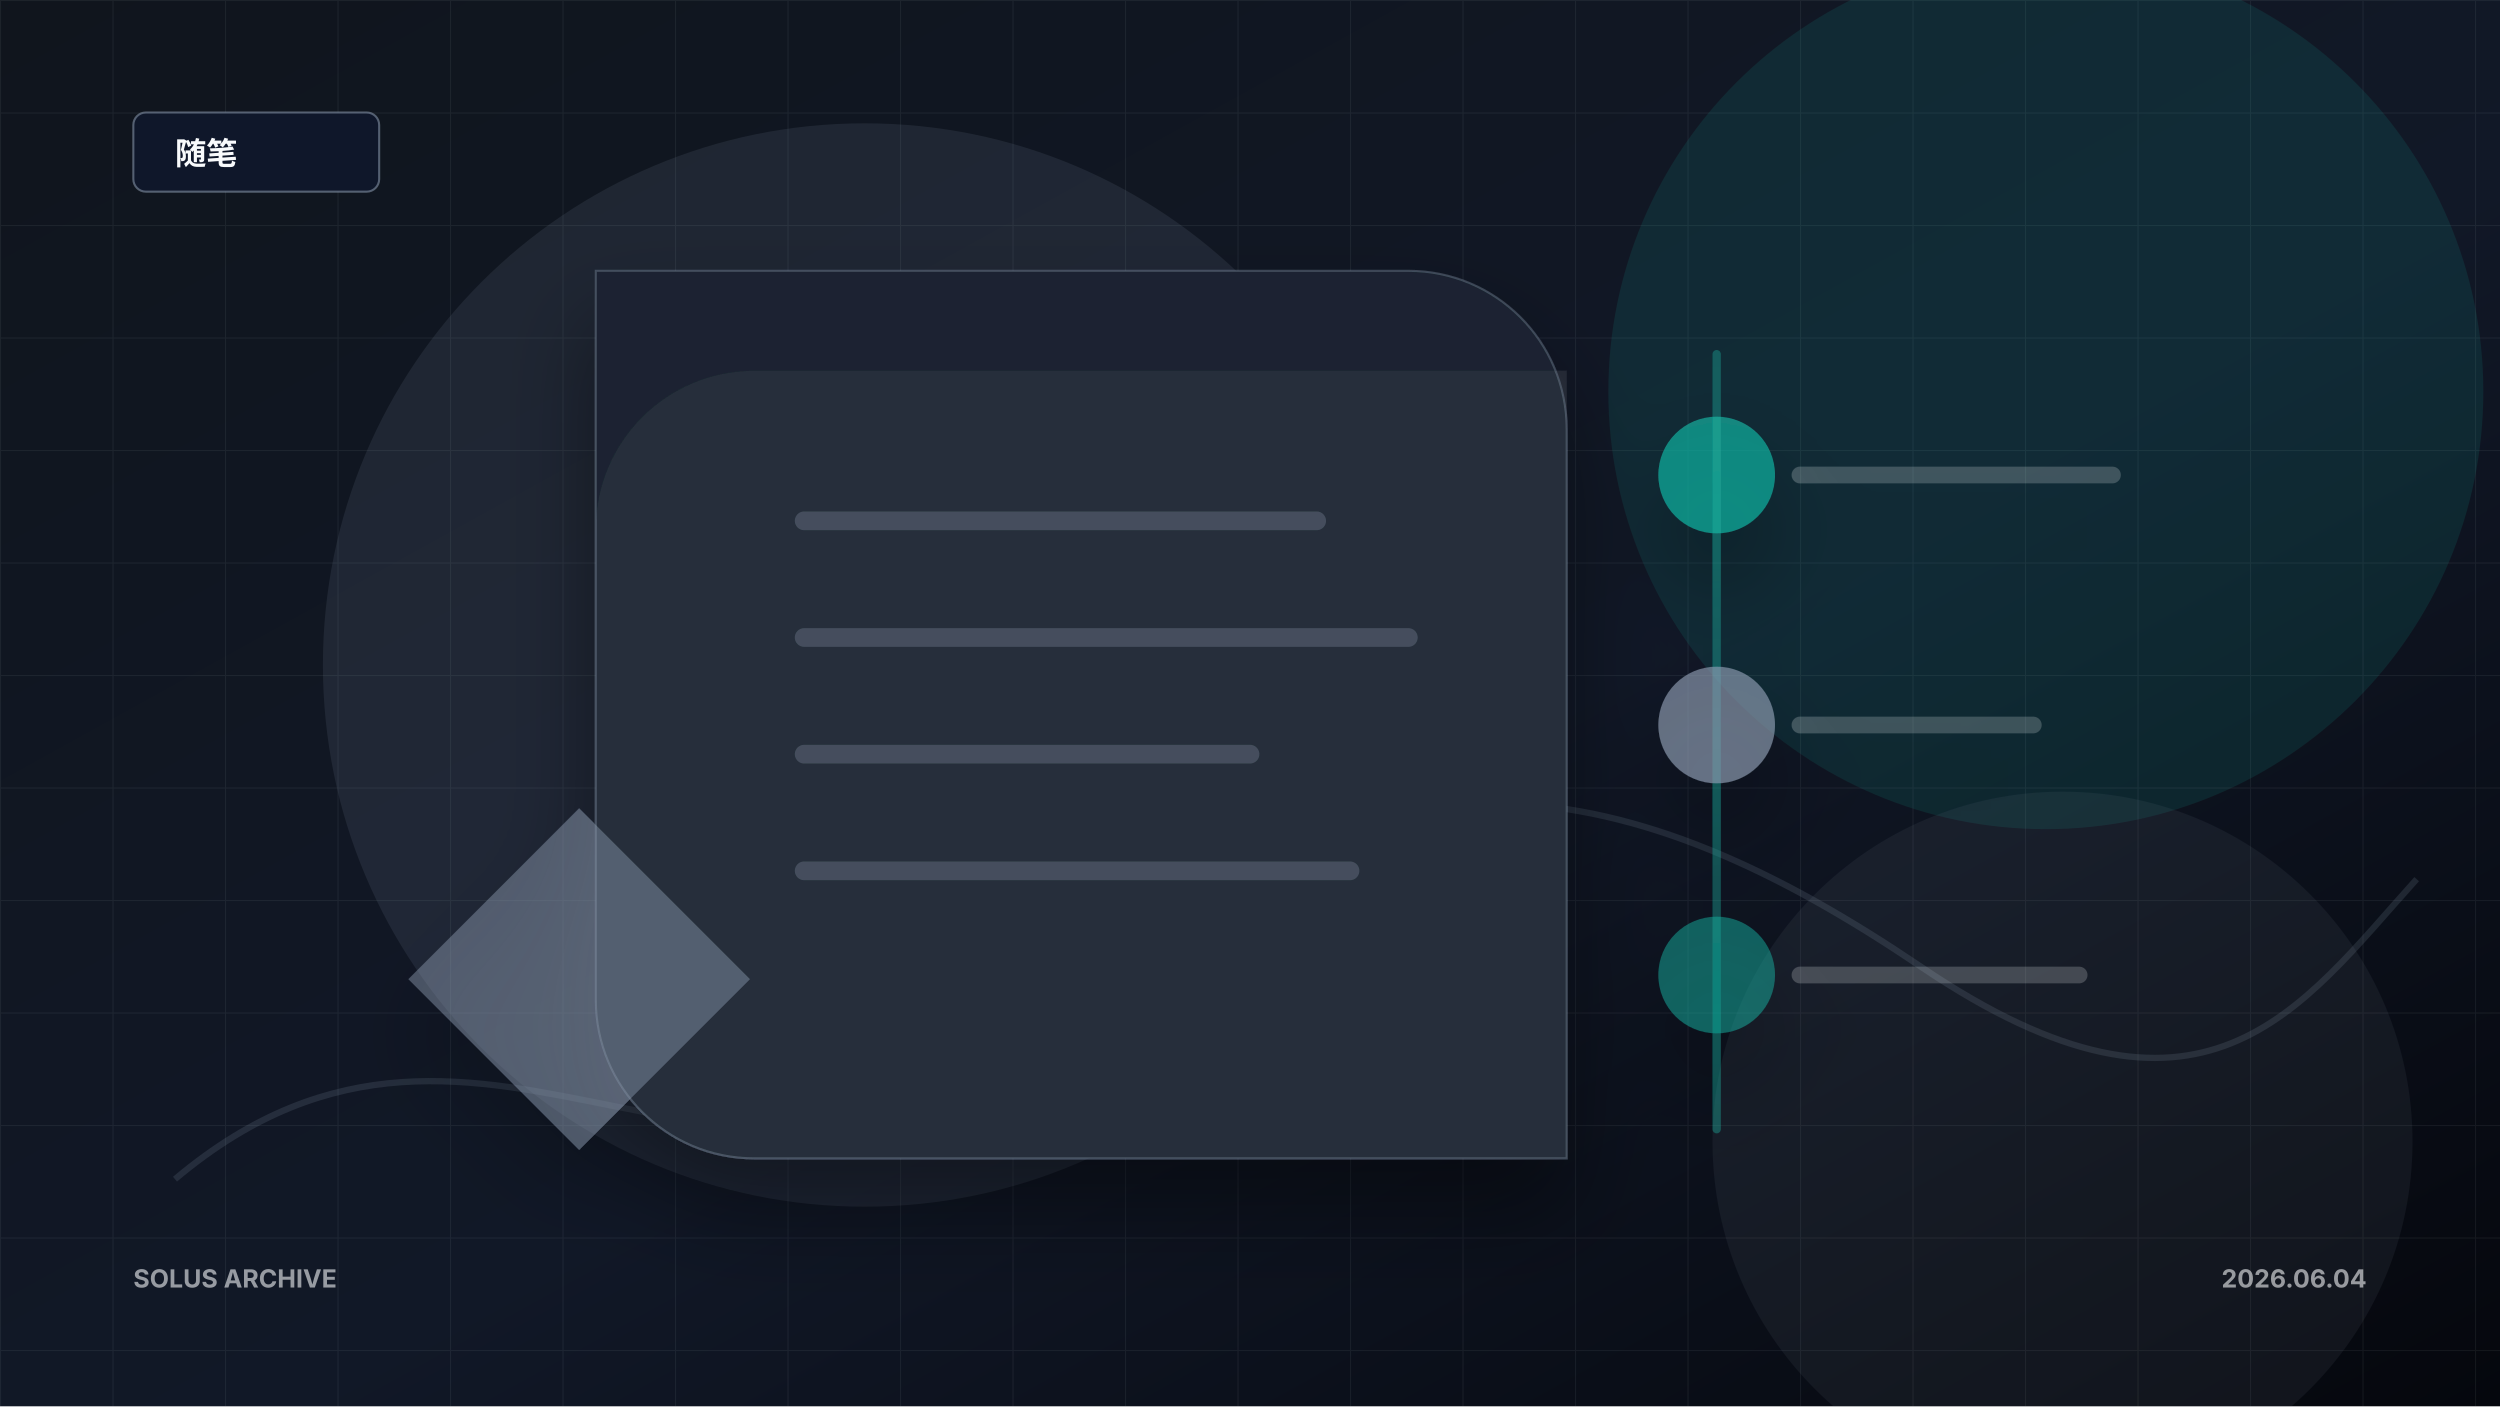
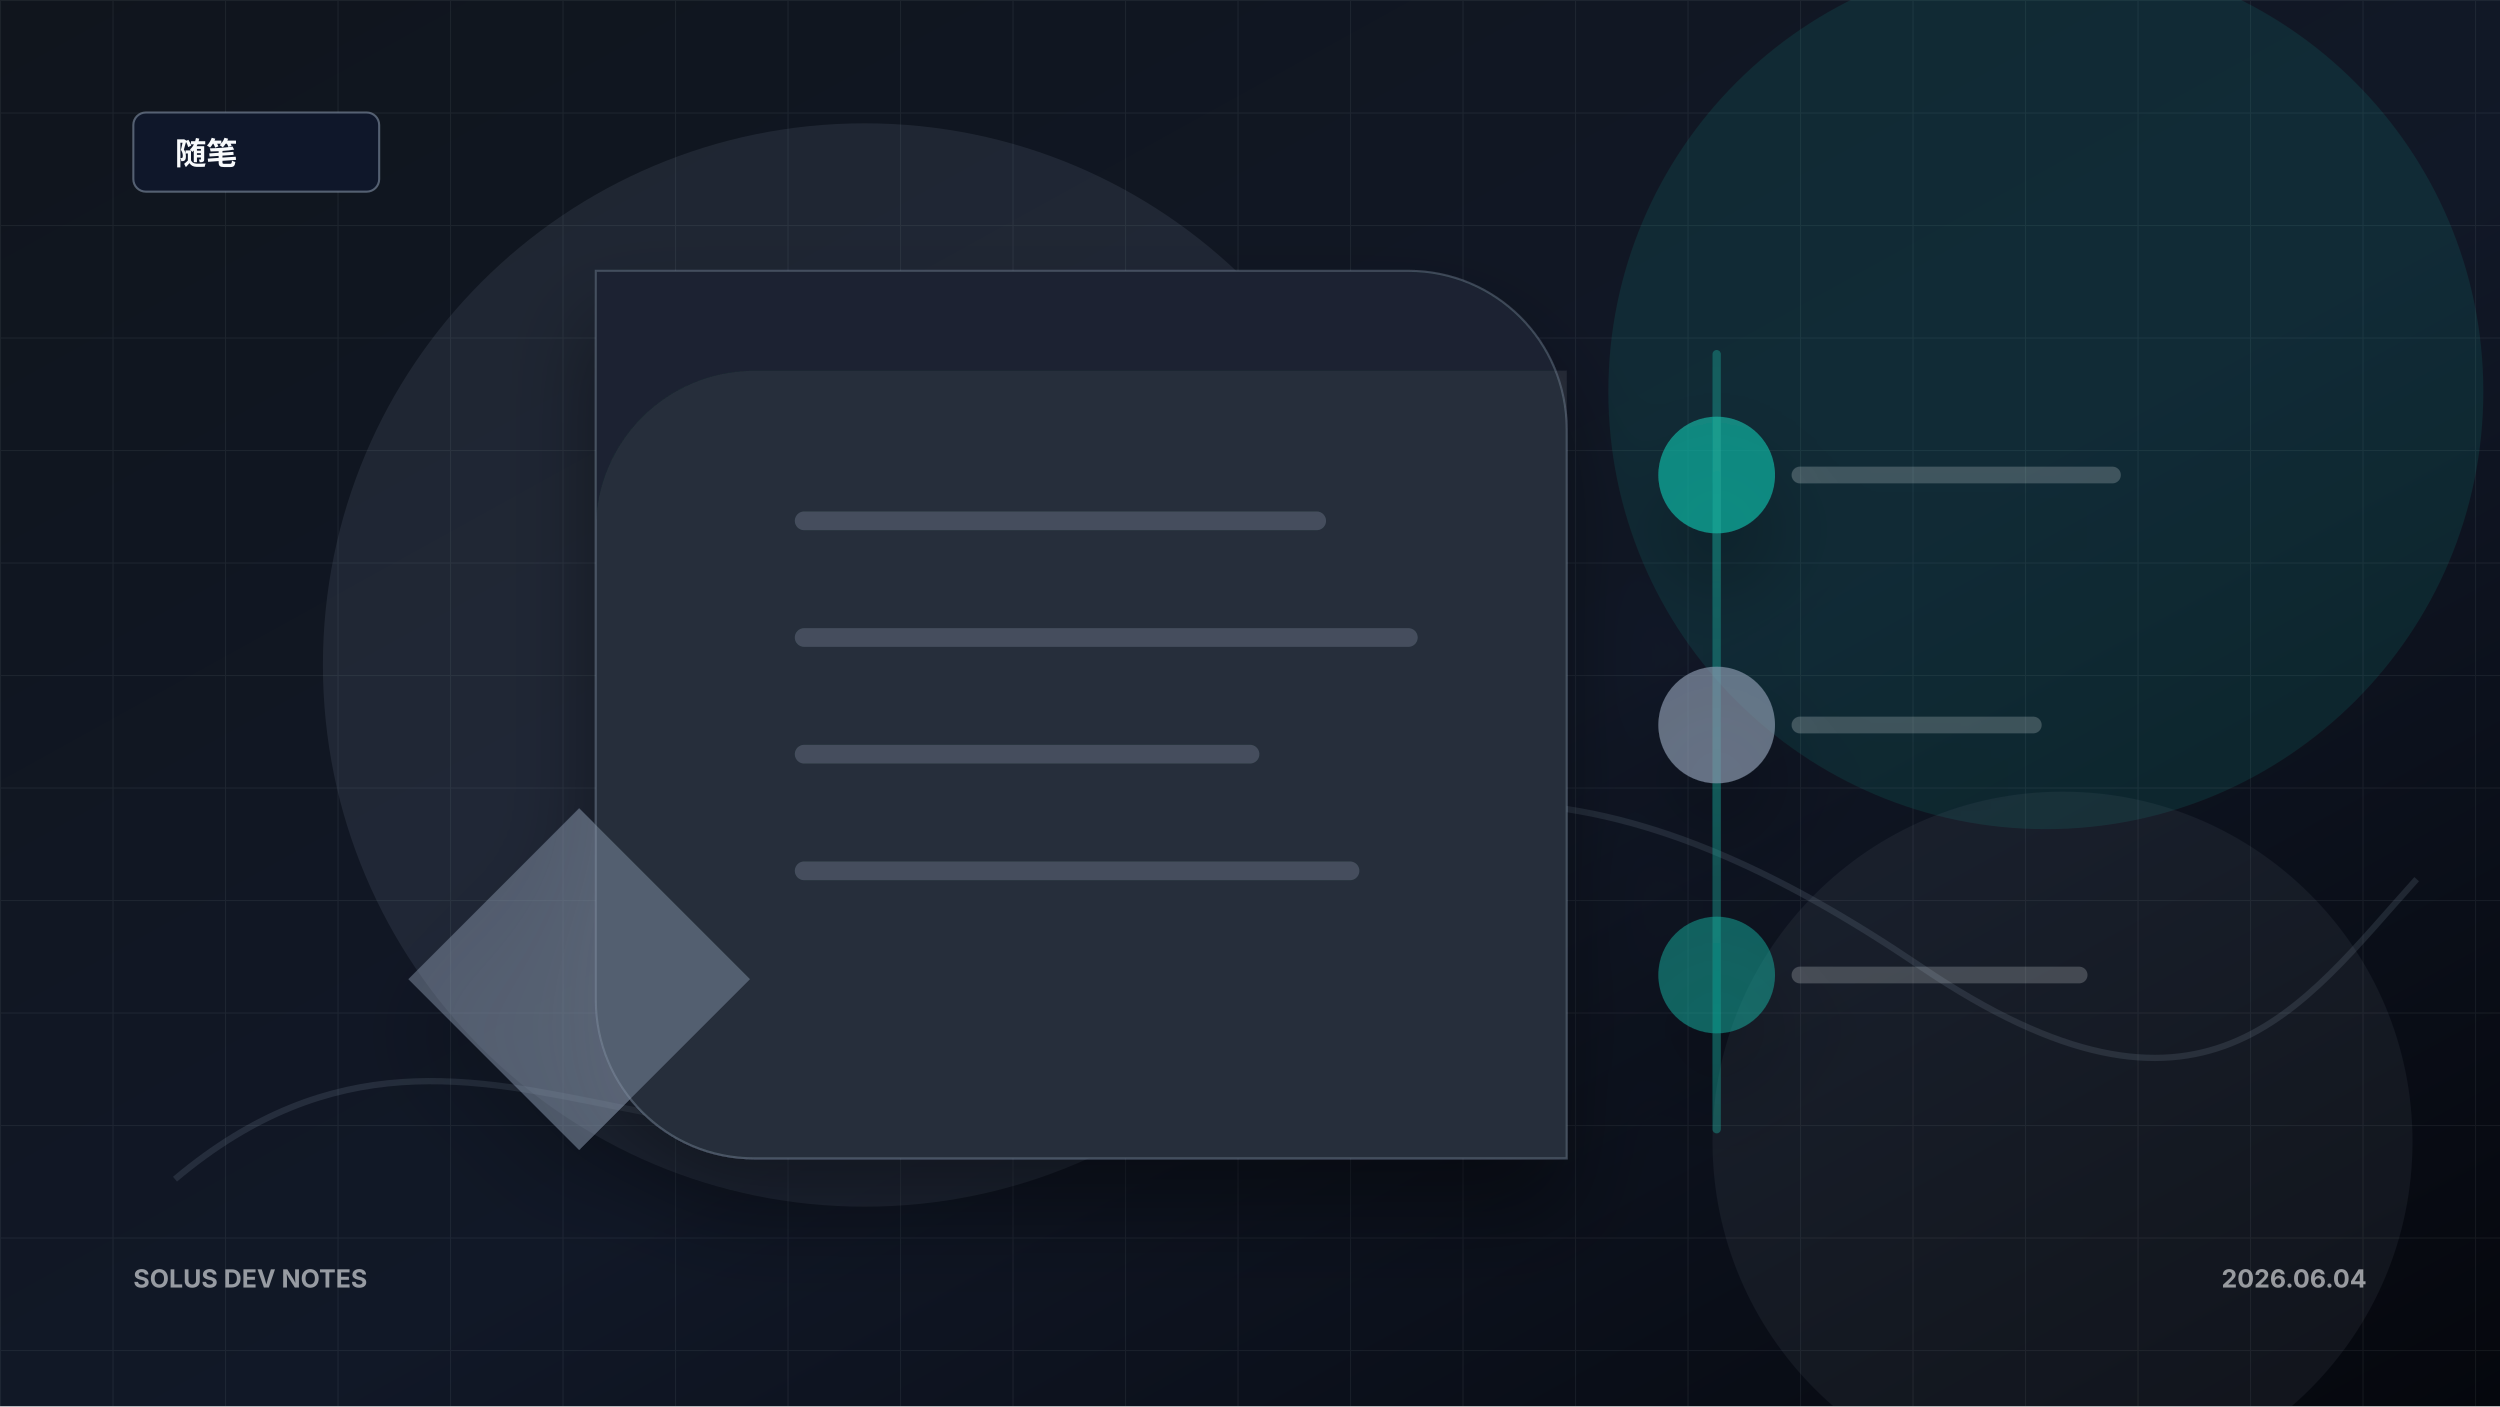
<svg xmlns="http://www.w3.org/2000/svg" viewBox="0 0 1200 675" role="img" aria-label="SOLUS 技术档案的起点">
  <defs>
    <linearGradient id="bg" x1="0" y1="0" x2="1" y2="1">
      <stop offset="0" stop-color="#10151d" />
      <stop offset=".56" stop-color="#111827" />
      <stop offset="1" stop-color="#05070d" />
    </linearGradient>
    <radialGradient id="sphere" cx=".34" cy=".25" r=".74">
      <stop offset="0" stop-color="#f8fafc" />
      <stop offset=".38" stop-color="#94a3b8" />
      <stop offset="1" stop-color="#14b8a6" />
    </radialGradient>
    <pattern id="grid" width="54" height="54" patternUnits="userSpaceOnUse">
      <path d="M54 0H0v54" fill="none" stroke="#f8fafc" stroke-opacity=".06" />
    </pattern>
    <filter id="shadow" x="-40%" y="-40%" width="180%" height="180%">
      <feDropShadow dx="0" dy="26" stdDeviation="22" flood-color="#000" flood-opacity=".42" />
    </filter>
  </defs>
  <rect width="1200" height="675" fill="url(#bg)" />
  <rect width="1200" height="675" fill="url(#grid)" />
  <circle cx="415" cy="319.2" r="260" fill="#94a3b8" opacity=".12" />
  <circle cx="982" cy="188" r="210" fill="#14b8a6" opacity=".12" />
  <circle cx="990" cy="548" r="168" fill="#94a3b8" opacity=".08" />
  <path d="M84 566C236 438 354 628 506 484s280-112 416-20 182 20 238-42" fill="none" stroke="#94a3b8" stroke-opacity=".16" stroke-width="3" />
  <g filter="url(#shadow)">
    <path d="M286 130h390c42 0 76 34 76 76v350H362c-42 0-76-34-76-76z" fill="#1a2430" stroke="#94a3b8" stroke-opacity=".32" />
    <path d="M362 178h390v378H362c-42 0-76-34-76-76V254c0-42 34-76 76-76z" fill="#fff" opacity=".05" />
    <path d="M386 250h246M386 306h290M386 362h214M386 418h262" stroke="#94a3b8" stroke-width="9" stroke-linecap="round" opacity=".28" />
    <path d="M824 170v372" stroke="#14b8a6" stroke-width="4" stroke-linecap="round" opacity=".36" />
    <circle cx="824" cy="228" r="28" fill="#14b8a6" opacity=".66" />
    <circle cx="824" cy="348" r="28" fill="#94a3b8" opacity=".62" />
    <circle cx="824" cy="468" r="28" fill="#14b8a6" opacity=".46" />
    <path d="M864 228h150M864 348h112M864 468h134" stroke="#f8fafc" stroke-opacity=".2" stroke-width="8" stroke-linecap="round" />
    <path d="M196 470l82-82 82 82-82 82z" fill="#94a3b8" opacity=".42" />
  </g>
  <g>
    <rect x="64" y="54" width="118" height="38" rx="6" fill="#0f172a" stroke="#94a3b8" stroke-opacity=".52" />
    <text x="84" y="79" fill="#f8fafc" font-size="15" font-weight="700" font-family="Inter, Microsoft YaHei, Arial">随笔</text>
-     <text x="64" y="618" fill="#f8fafc" font-size="12" font-weight="700" opacity=".58" font-family="Inter, Arial">SOLUS ARCHIVE</text>
+     <text x="64" y="618" fill="#f8fafc" font-size="12" font-weight="700" opacity=".58" font-family="Inter, Arial">SOLUS DEV NOTES</text>
    <text x="1136" y="618" text-anchor="end" fill="#f8fafc" font-size="12" font-weight="700" opacity=".58" font-family="Inter, Arial">2026.06.04</text>
  </g>
</svg>
